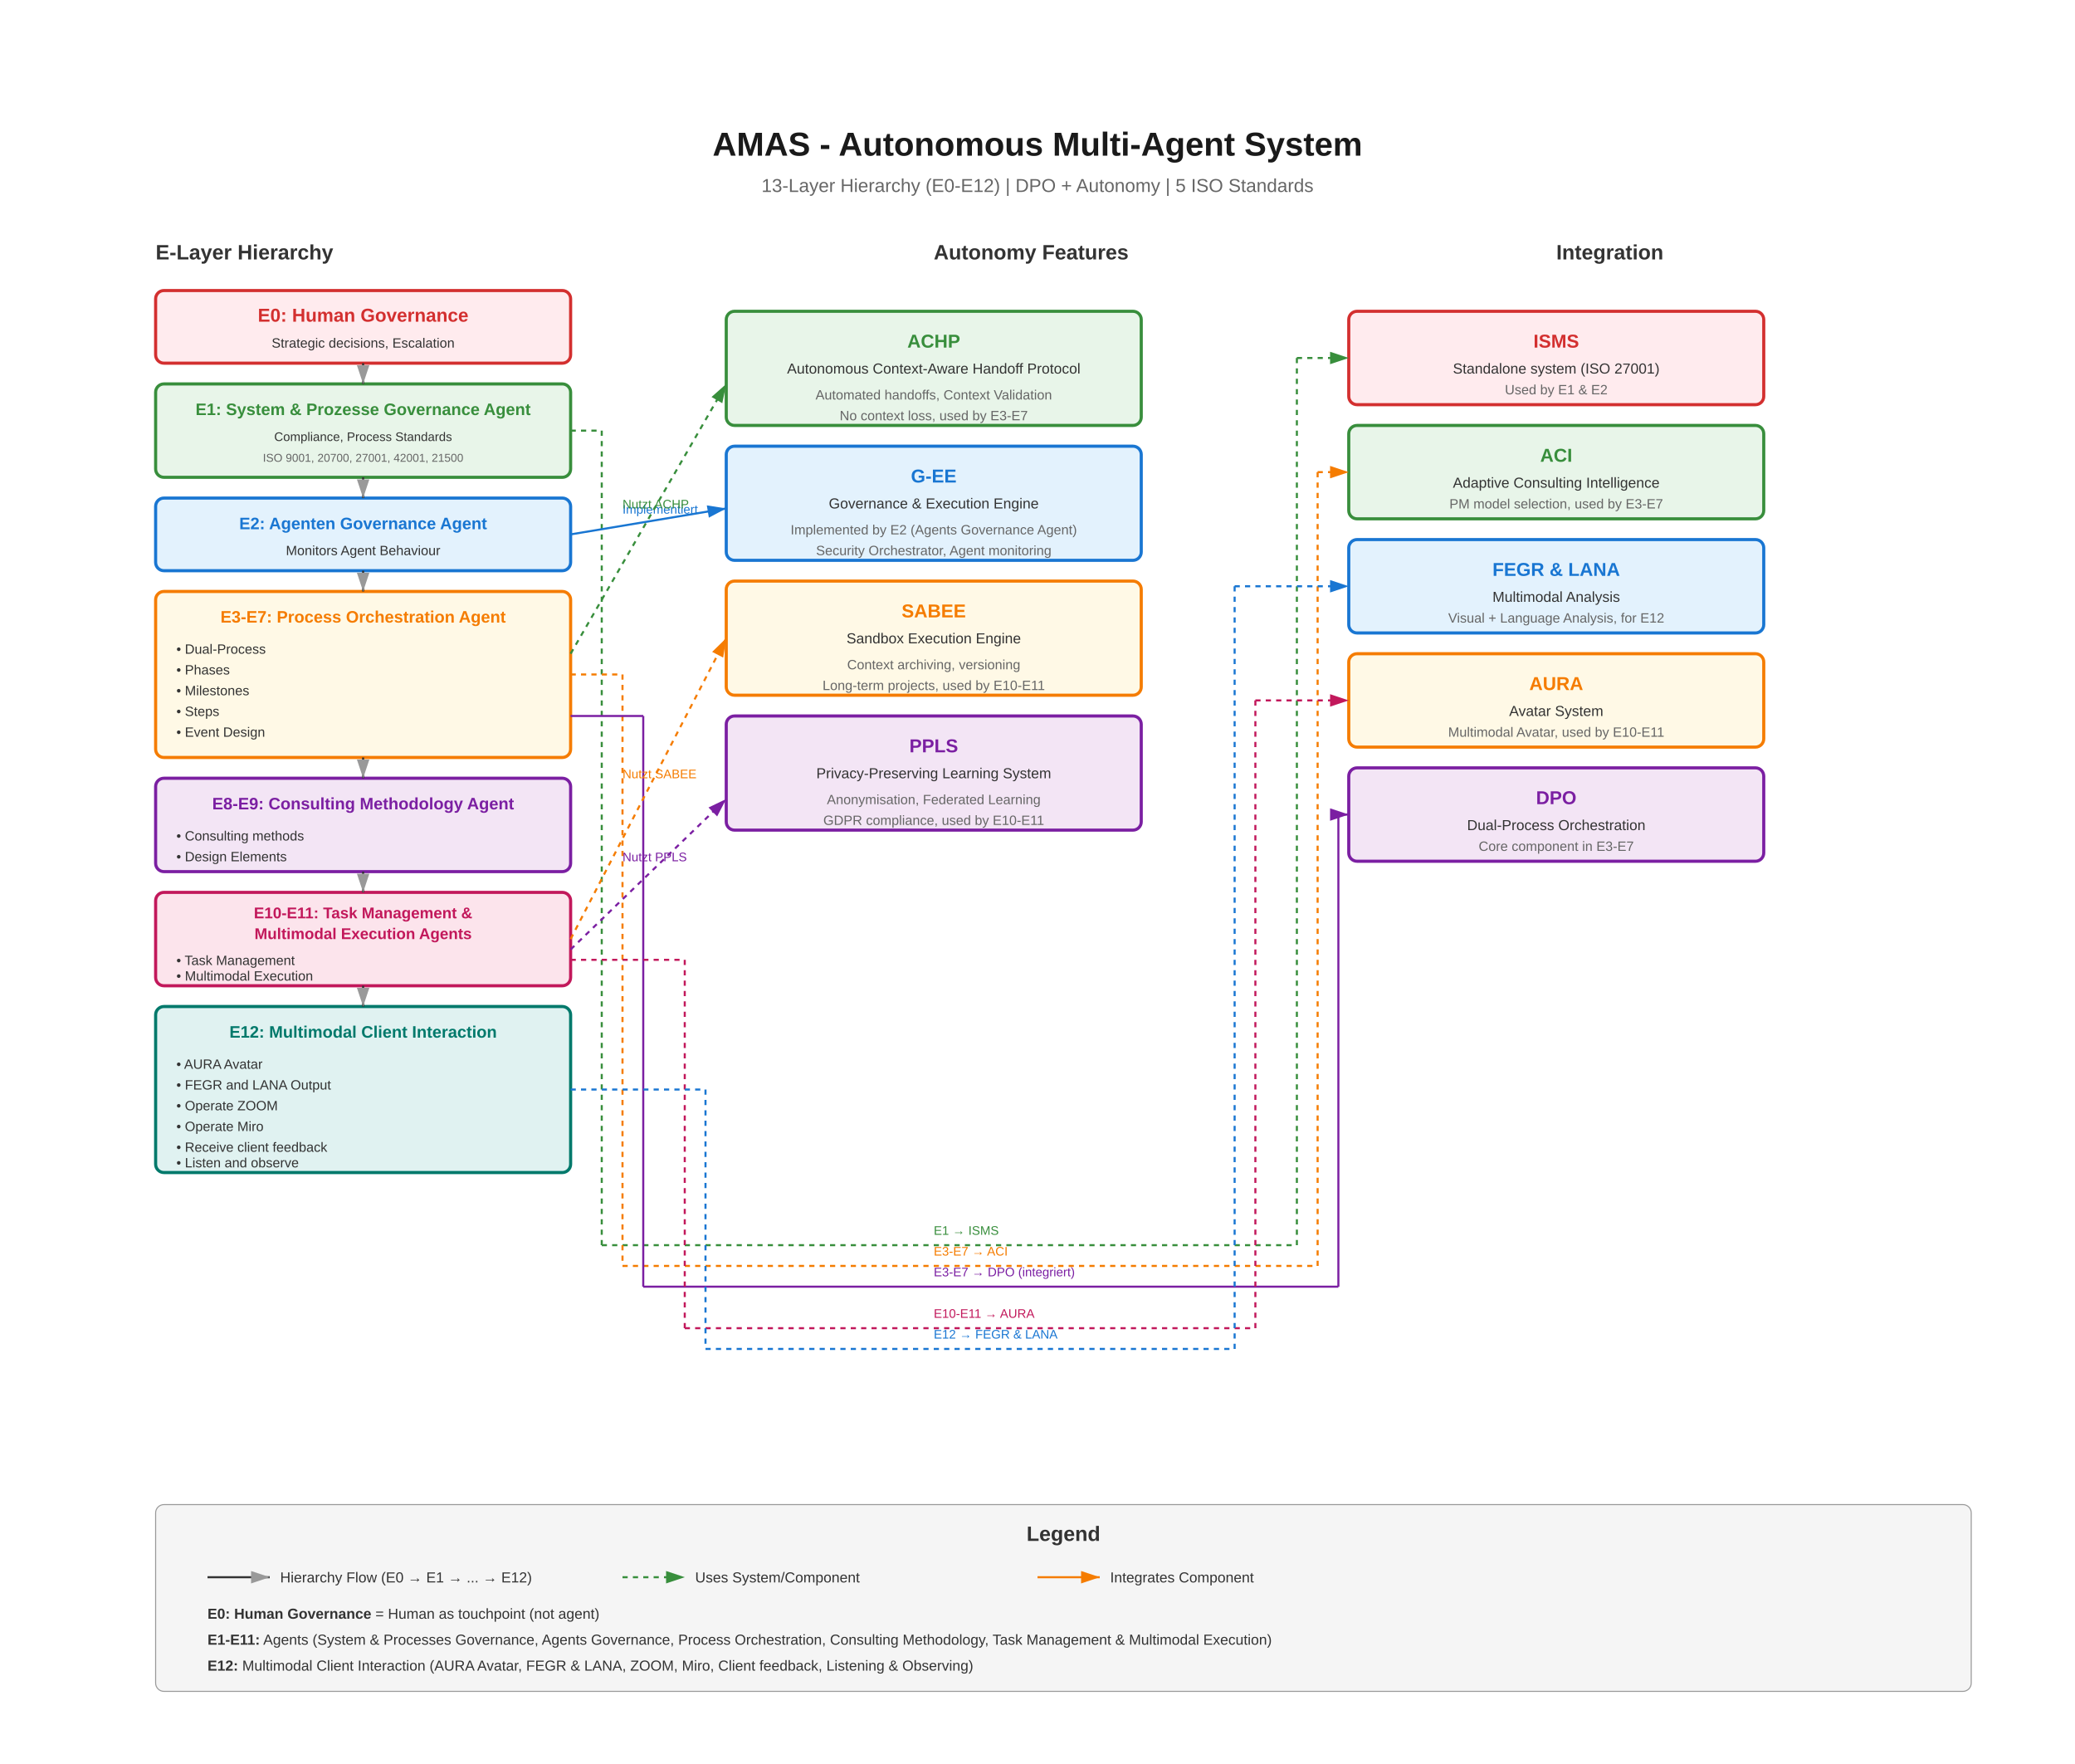
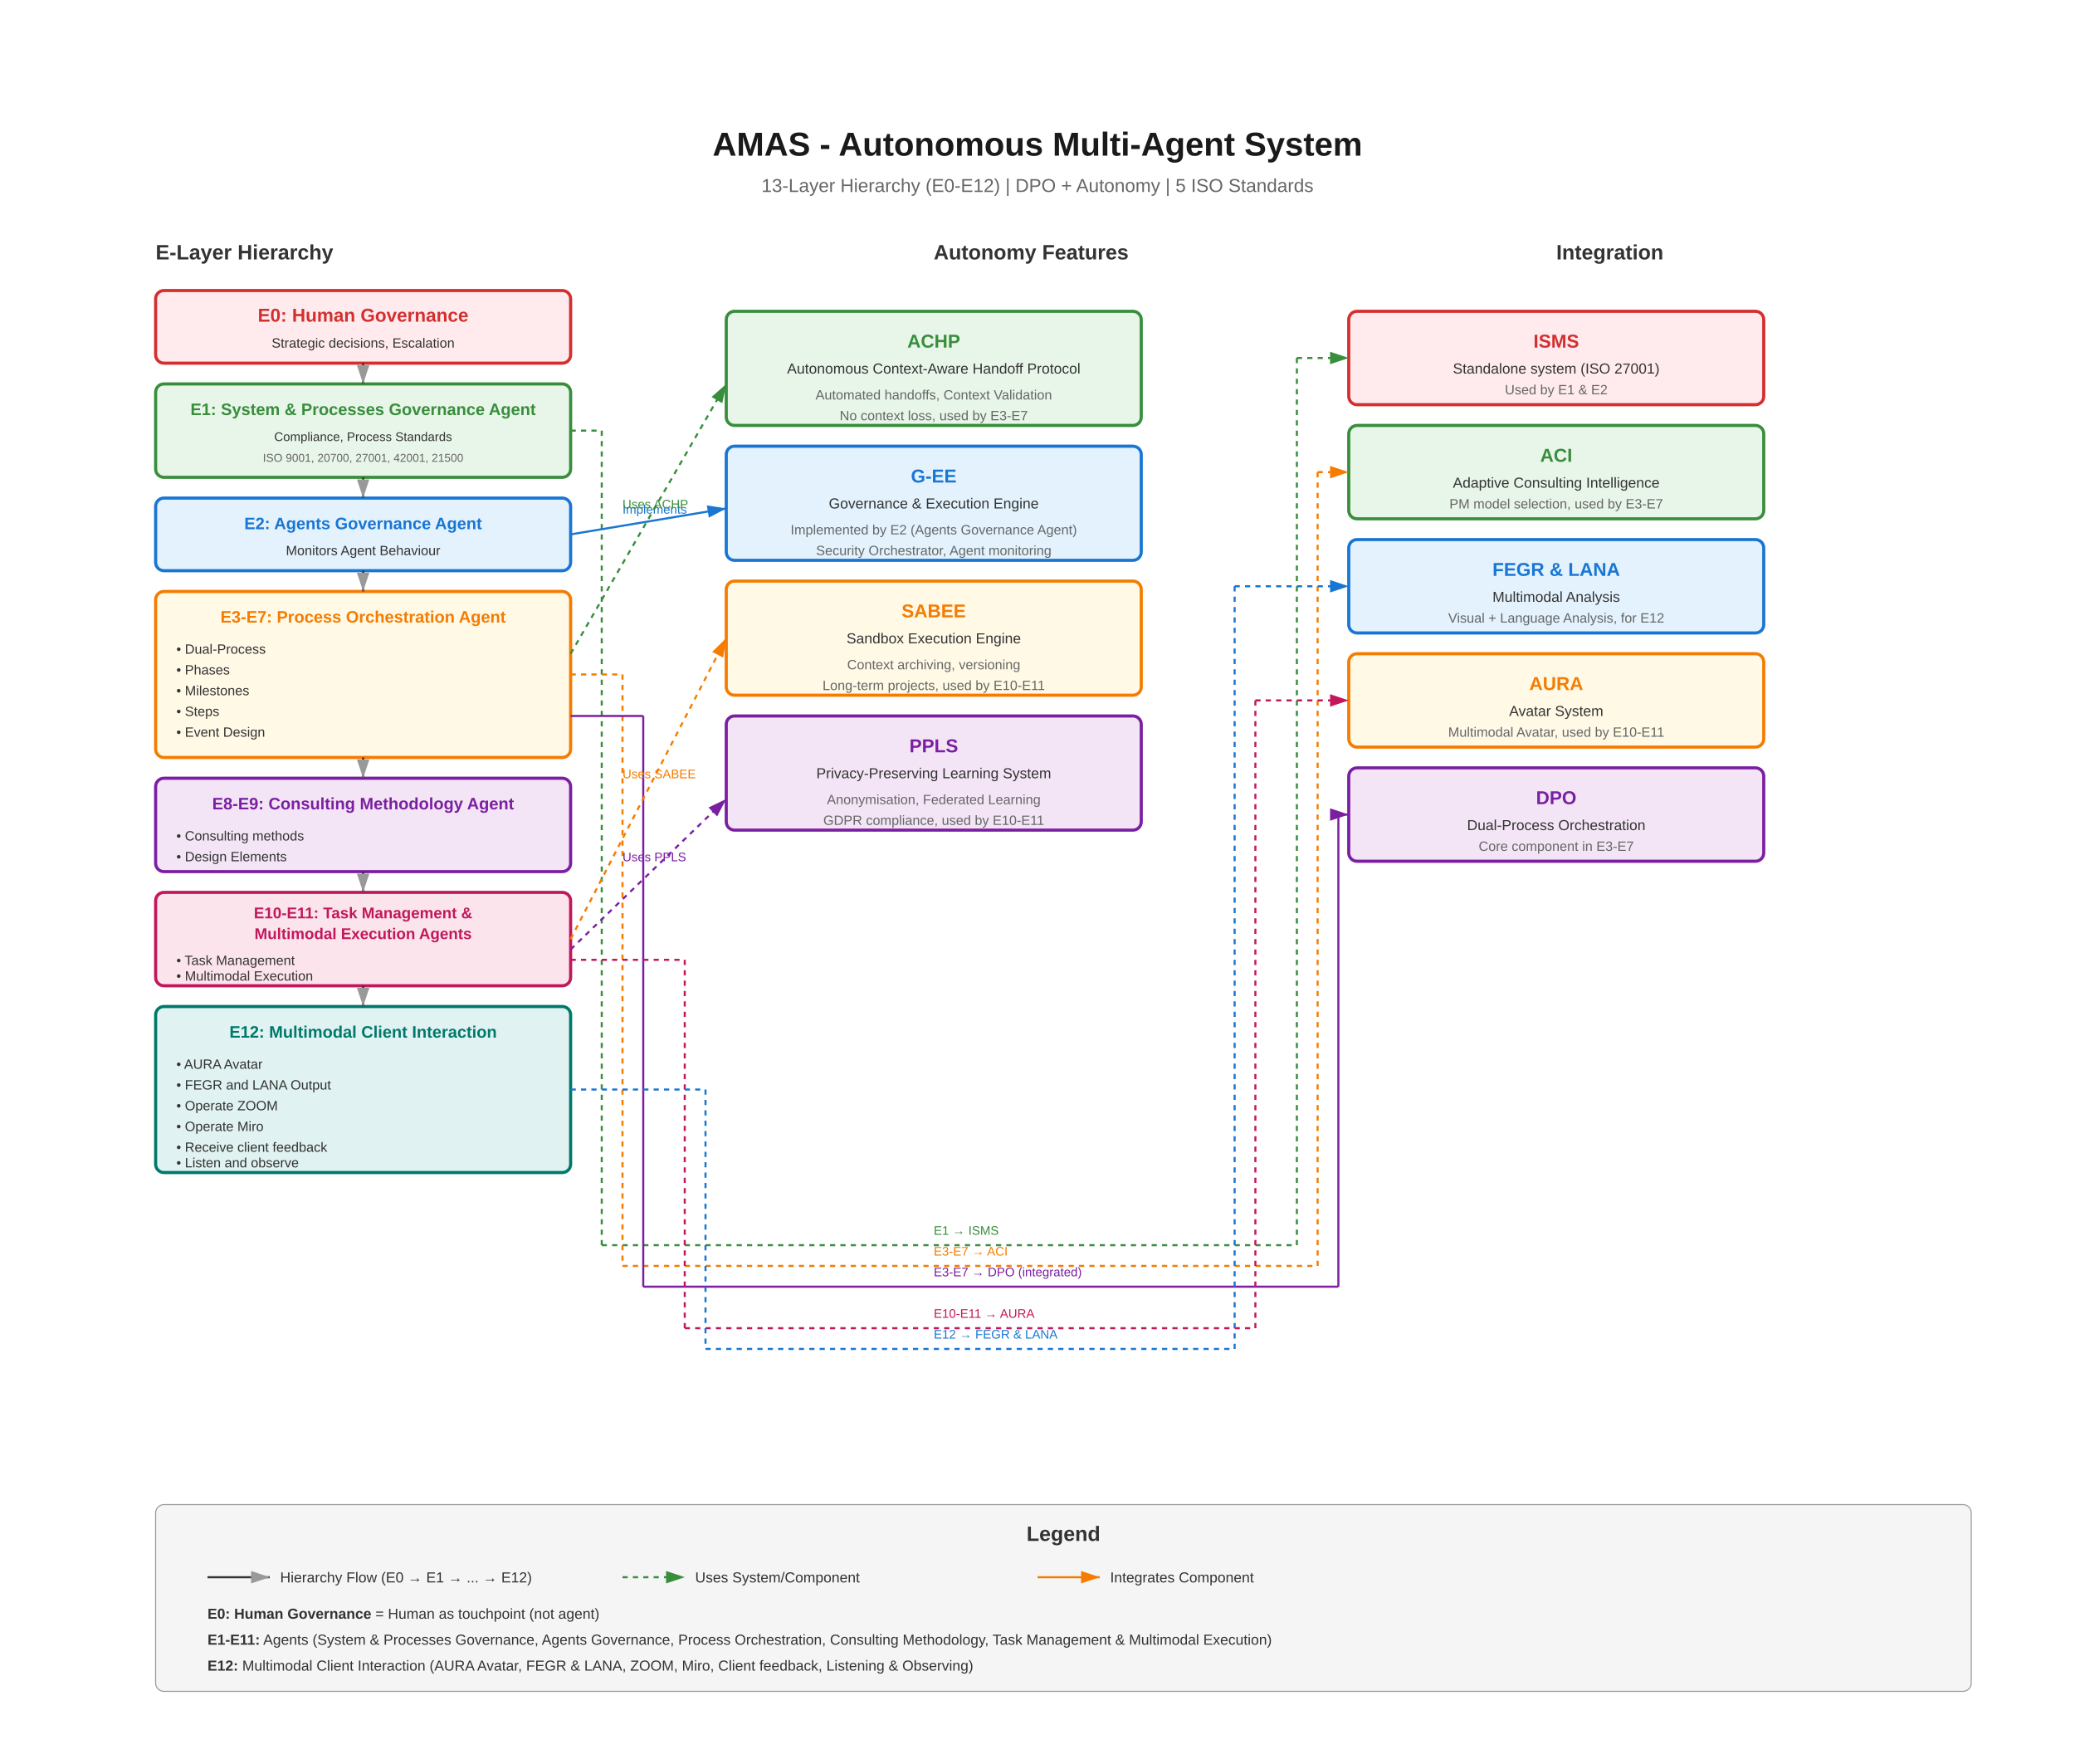
<svg xmlns="http://www.w3.org/2000/svg" viewBox="-100 -100 2000 1700" width="2000" height="1700">
  <rect x="-100" y="-100" width="2000" height="1700" fill="white" />
  <text x="900" y="50" font-family="Arial, sans-serif" font-size="32" font-weight="bold" text-anchor="middle" fill="#1a1a1a">
    AMAS - Autonomous Multi-Agent System
  </text>
  <text x="900" y="85" font-family="Arial, sans-serif" font-size="18" text-anchor="middle" fill="#666">
    13-Layer Hierarchy (E0-E12) | DPO + Autonomy | 5 ISO Standards
  </text>
  <defs>
    <marker id="arrowblue" markerWidth="10" markerHeight="10" refX="9" refY="3" orient="auto" markerUnits="strokeWidth">
      <path d="M0,0 L0,6 L9,3 z" fill="#1976d2" />
    </marker>
    <marker id="arrowgreen" markerWidth="10" markerHeight="10" refX="9" refY="3" orient="auto" markerUnits="strokeWidth">
      <path d="M0,0 L0,6 L9,3 z" fill="#388e3c" />
    </marker>
    <marker id="arroworange" markerWidth="10" markerHeight="10" refX="9" refY="3" orient="auto" markerUnits="strokeWidth">
      <path d="M0,0 L0,6 L9,3 z" fill="#f57c00" />
    </marker>
    <marker id="arrowpurple" markerWidth="10" markerHeight="10" refX="9" refY="3" orient="auto" markerUnits="strokeWidth">
      <path d="M0,0 L0,6 L9,3 z" fill="#7b1fa2" />
    </marker>
    <marker id="arrowpink" markerWidth="10" markerHeight="10" refX="9" refY="3" orient="auto" markerUnits="strokeWidth">
      <path d="M0,0 L0,6 L9,3 z" fill="#c2185b" />
    </marker>
    <marker id="arrowgray" markerWidth="10" markerHeight="10" refX="9" refY="3" orient="auto" markerUnits="strokeWidth">
      <path d="M0,0 L0,6 L9,3 z" fill="#999" />
    </marker>
  </defs>
  <text x="50" y="150" font-family="Arial, sans-serif" font-size="20" font-weight="bold" fill="#333">
    E-Layer Hierarchy
  </text>
  <rect x="50" y="180" width="400" height="70" fill="#ffebee" stroke="#d32f2f" stroke-width="3" rx="8" />
  <text x="250" y="210" font-family="Arial, sans-serif" font-size="18" font-weight="bold" text-anchor="middle" fill="#d32f2f">
    E0: Human Governance
  </text>
  <text x="250" y="235" font-family="Arial, sans-serif" font-size="13" text-anchor="middle" fill="#333">
    Strategic decisions, Escalation
  </text>
  <rect x="50" y="270" width="400" height="90" fill="#e8f5e9" stroke="#388e3c" stroke-width="3" rx="8" />
  <text x="250" y="300" font-family="Arial, sans-serif" font-size="16" font-weight="bold" text-anchor="middle" fill="#388e3c">
-     E1: System &amp; Prozesse Governance Agent
+     E1: System &amp; Processes Governance Agent
  </text>
  <text x="250" y="325" font-family="Arial, sans-serif" font-size="12" text-anchor="middle" fill="#333">
    Compliance, Process Standards
  </text>
  <text x="250" y="345" font-family="Arial, sans-serif" font-size="11" text-anchor="middle" fill="#666">
    ISO 9001, 20700, 27001, 42001, 21500
  </text>
  <rect x="50" y="380" width="400" height="70" fill="#e3f2fd" stroke="#1976d2" stroke-width="3" rx="8" />
  <text x="250" y="410" font-family="Arial, sans-serif" font-size="16" font-weight="bold" text-anchor="middle" fill="#1976d2">
-     E2: Agenten Governance Agent
+     E2: Agents Governance Agent
  </text>
  <text x="250" y="435" font-family="Arial, sans-serif" font-size="13" text-anchor="middle" fill="#333">
    Monitors Agent Behaviour
  </text>
  <rect x="50" y="470" width="400" height="160" fill="#fff9e6" stroke="#f57c00" stroke-width="3" rx="8" />
  <text x="250" y="500" font-family="Arial, sans-serif" font-size="16" font-weight="bold" text-anchor="middle" fill="#f57c00">
    E3-E7: Process Orchestration Agent
  </text>
  <text x="70" y="530" font-family="Arial, sans-serif" font-size="13" fill="#333">• Dual-Process</text>
  <text x="70" y="550" font-family="Arial, sans-serif" font-size="13" fill="#333">• Phases</text>
  <text x="70" y="570" font-family="Arial, sans-serif" font-size="13" fill="#333">• Milestones</text>
  <text x="70" y="590" font-family="Arial, sans-serif" font-size="13" fill="#333">• Steps</text>
  <text x="70" y="610" font-family="Arial, sans-serif" font-size="13" fill="#333">• Event Design</text>
  <rect x="50" y="650" width="400" height="90" fill="#f3e5f5" stroke="#7b1fa2" stroke-width="3" rx="8" />
  <text x="250" y="680" font-family="Arial, sans-serif" font-size="16" font-weight="bold" text-anchor="middle" fill="#7b1fa2">
    E8-E9: Consulting Methodology Agent
  </text>
  <text x="70" y="710" font-family="Arial, sans-serif" font-size="13" fill="#333">• Consulting methods</text>
  <text x="70" y="730" font-family="Arial, sans-serif" font-size="13" fill="#333">• Design Elements</text>
  <rect x="50" y="760" width="400" height="90" fill="#fce4ec" stroke="#c2185b" stroke-width="3" rx="8" />
  <text x="250" y="785" font-family="Arial, sans-serif" font-size="15" font-weight="bold" text-anchor="middle" fill="#c2185b">
    E10-E11: Task Management &amp;
  </text>
  <text x="250" y="805" font-family="Arial, sans-serif" font-size="15" font-weight="bold" text-anchor="middle" fill="#c2185b">
    Multimodal Execution Agents
  </text>
  <text x="70" y="830" font-family="Arial, sans-serif" font-size="13" fill="#333">• Task Management</text>
  <text x="70" y="845" font-family="Arial, sans-serif" font-size="13" fill="#333">• Multimodal Execution</text>
  <rect x="50" y="870" width="400" height="160" fill="#e0f2f1" stroke="#00796b" stroke-width="3" rx="8" />
  <text x="250" y="900" font-family="Arial, sans-serif" font-size="16" font-weight="bold" text-anchor="middle" fill="#00796b">
    E12: Multimodal Client Interaction
  </text>
  <text x="70" y="930" font-family="Arial, sans-serif" font-size="13" fill="#333">• AURA Avatar</text>
  <text x="70" y="950" font-family="Arial, sans-serif" font-size="13" fill="#333">• FEGR and LANA Output</text>
  <text x="70" y="970" font-family="Arial, sans-serif" font-size="13" fill="#333">• Operate ZOOM</text>
  <text x="70" y="990" font-family="Arial, sans-serif" font-size="13" fill="#333">• Operate Miro</text>
  <text x="70" y="1010" font-family="Arial, sans-serif" font-size="13" fill="#333">• Receive client feedback</text>
  <text x="70" y="1025" font-family="Arial, sans-serif" font-size="13" fill="#333">• Listen and observe</text>
  <line x1="250" y1="250" x2="250" y2="270" stroke="#333" stroke-width="2" marker-end="url(#arrowgray)" />
  <line x1="250" y1="360" x2="250" y2="380" stroke="#333" stroke-width="2" marker-end="url(#arrowgray)" />
  <line x1="250" y1="450" x2="250" y2="470" stroke="#333" stroke-width="2" marker-end="url(#arrowgray)" />
  <line x1="250" y1="630" x2="250" y2="650" stroke="#333" stroke-width="2" marker-end="url(#arrowgray)" />
  <line x1="250" y1="740" x2="250" y2="760" stroke="#333" stroke-width="2" marker-end="url(#arrowgray)" />
  <line x1="250" y1="850" x2="250" y2="870" stroke="#333" stroke-width="2" marker-end="url(#arrowgray)" />
  <text x="800" y="150" font-family="Arial, sans-serif" font-size="20" font-weight="bold" fill="#333">
    Autonomy Features
  </text>
  <rect x="600" y="200" width="400" height="110" fill="#e8f5e9" stroke="#388e3c" stroke-width="3" rx="8" />
  <text x="800" y="235" font-family="Arial, sans-serif" font-size="18" font-weight="bold" text-anchor="middle" fill="#388e3c">
    ACHP
  </text>
  <text x="800" y="260" font-family="Arial, sans-serif" font-size="14" text-anchor="middle" fill="#333">
    Autonomous Context-Aware Handoff Protocol
  </text>
  <text x="800" y="285" font-family="Arial, sans-serif" font-size="13" text-anchor="middle" fill="#666">
    Automated handoffs, Context Validation
  </text>
  <text x="800" y="305" font-family="Arial, sans-serif" font-size="13" text-anchor="middle" fill="#666">
    No context loss, used by E3-E7
  </text>
  <rect x="600" y="330" width="400" height="110" fill="#e3f2fd" stroke="#1976d2" stroke-width="3" rx="8" />
  <text x="800" y="365" font-family="Arial, sans-serif" font-size="18" font-weight="bold" text-anchor="middle" fill="#1976d2">
    G-EE
  </text>
  <text x="800" y="390" font-family="Arial, sans-serif" font-size="14" text-anchor="middle" fill="#333">
    Governance &amp; Execution Engine
  </text>
  <text x="800" y="415" font-family="Arial, sans-serif" font-size="13" text-anchor="middle" fill="#666">
    Implemented by E2 (Agents Governance Agent)
  </text>
  <text x="800" y="435" font-family="Arial, sans-serif" font-size="13" text-anchor="middle" fill="#666">
    Security Orchestrator, Agent monitoring
  </text>
  <rect x="600" y="460" width="400" height="110" fill="#fff9e6" stroke="#f57c00" stroke-width="3" rx="8" />
  <text x="800" y="495" font-family="Arial, sans-serif" font-size="18" font-weight="bold" text-anchor="middle" fill="#f57c00">
    SABEE
  </text>
  <text x="800" y="520" font-family="Arial, sans-serif" font-size="14" text-anchor="middle" fill="#333">
    Sandbox Execution Engine
  </text>
  <text x="800" y="545" font-family="Arial, sans-serif" font-size="13" text-anchor="middle" fill="#666">
    Context archiving, versioning
  </text>
  <text x="800" y="565" font-family="Arial, sans-serif" font-size="13" text-anchor="middle" fill="#666">
    Long-term projects, used by E10-E11
  </text>
  <rect x="600" y="590" width="400" height="110" fill="#f3e5f5" stroke="#7b1fa2" stroke-width="3" rx="8" />
  <text x="800" y="625" font-family="Arial, sans-serif" font-size="18" font-weight="bold" text-anchor="middle" fill="#7b1fa2">
    PPLS
  </text>
  <text x="800" y="650" font-family="Arial, sans-serif" font-size="14" text-anchor="middle" fill="#333">
    Privacy-Preserving Learning System
  </text>
  <text x="800" y="675" font-family="Arial, sans-serif" font-size="13" text-anchor="middle" fill="#666">
    Anonymisation, Federated Learning
  </text>
  <text x="800" y="695" font-family="Arial, sans-serif" font-size="13" text-anchor="middle" fill="#666">
    GDPR compliance, used by E10-E11
  </text>
  <text x="1400" y="150" font-family="Arial, sans-serif" font-size="20" font-weight="bold" fill="#333">
    Integration
  </text>
  <rect x="1200" y="200" width="400" height="90" fill="#ffebee" stroke="#d32f2f" stroke-width="3" rx="8" />
  <text x="1400" y="235" font-family="Arial, sans-serif" font-size="18" font-weight="bold" text-anchor="middle" fill="#d32f2f">
    ISMS
  </text>
  <text x="1400" y="260" font-family="Arial, sans-serif" font-size="14" text-anchor="middle" fill="#333">
    Standalone system (ISO 27001)
  </text>
  <text x="1400" y="280" font-family="Arial, sans-serif" font-size="13" text-anchor="middle" fill="#666">
    Used by E1 &amp; E2
  </text>
  <rect x="1200" y="310" width="400" height="90" fill="#e8f5e9" stroke="#388e3c" stroke-width="3" rx="8" />
  <text x="1400" y="345" font-family="Arial, sans-serif" font-size="18" font-weight="bold" text-anchor="middle" fill="#388e3c">
    ACI
  </text>
  <text x="1400" y="370" font-family="Arial, sans-serif" font-size="14" text-anchor="middle" fill="#333">
    Adaptive Consulting Intelligence
  </text>
  <text x="1400" y="390" font-family="Arial, sans-serif" font-size="13" text-anchor="middle" fill="#666">
    PM model selection, used by E3-E7
  </text>
  <rect x="1200" y="420" width="400" height="90" fill="#e3f2fd" stroke="#1976d2" stroke-width="3" rx="8" />
  <text x="1400" y="455" font-family="Arial, sans-serif" font-size="18" font-weight="bold" text-anchor="middle" fill="#1976d2">
    FEGR &amp; LANA
  </text>
  <text x="1400" y="480" font-family="Arial, sans-serif" font-size="14" text-anchor="middle" fill="#333">
    Multimodal Analysis
  </text>
  <text x="1400" y="500" font-family="Arial, sans-serif" font-size="13" text-anchor="middle" fill="#666">
    Visual + Language Analysis, for E12
  </text>
  <rect x="1200" y="530" width="400" height="90" fill="#fff9e6" stroke="#f57c00" stroke-width="3" rx="8" />
  <text x="1400" y="565" font-family="Arial, sans-serif" font-size="18" font-weight="bold" text-anchor="middle" fill="#f57c00">
    AURA
  </text>
  <text x="1400" y="590" font-family="Arial, sans-serif" font-size="14" text-anchor="middle" fill="#333">
    Avatar System
  </text>
  <text x="1400" y="610" font-family="Arial, sans-serif" font-size="13" text-anchor="middle" fill="#666">
    Multimodal Avatar, used by E10-E11
  </text>
  <rect x="1200" y="640" width="400" height="90" fill="#f3e5f5" stroke="#7b1fa2" stroke-width="3" rx="8" />
  <text x="1400" y="675" font-family="Arial, sans-serif" font-size="18" font-weight="bold" text-anchor="middle" fill="#7b1fa2">
    DPO
  </text>
  <text x="1400" y="700" font-family="Arial, sans-serif" font-size="14" text-anchor="middle" fill="#333">
    Dual-Process Orchestration
  </text>
  <text x="1400" y="720" font-family="Arial, sans-serif" font-size="13" text-anchor="middle" fill="#666">
    Core component in E3-E7
  </text>
  <line x1="450" y1="315" x2="480" y2="315" stroke="#388e3c" stroke-width="2" stroke-dasharray="5,5" />
  <line x1="480" y1="315" x2="480" y2="1100" stroke="#388e3c" stroke-width="2" stroke-dasharray="5,5" />
  <line x1="480" y1="1100" x2="1150" y2="1100" stroke="#388e3c" stroke-width="2" stroke-dasharray="5,5" />
  <line x1="1150" y1="1100" x2="1150" y2="245" stroke="#388e3c" stroke-width="2" stroke-dasharray="5,5" />
  <line x1="1150" y1="245" x2="1200" y2="245" stroke="#388e3c" stroke-width="2" stroke-dasharray="5,5" marker-end="url(#arrowgreen)" />
  <text x="800" y="1090" font-family="Arial, sans-serif" font-size="12" fill="#388e3c">E1 → ISMS</text>
  <line x1="450" y1="415" x2="600" y2="390" stroke="#1976d2" stroke-width="2" marker-end="url(#arrowblue)" />
-   <text x="500" y="395" font-family="Arial, sans-serif" font-size="12" fill="#1976d2">Implementiert</text>
+   <text x="500" y="395" font-family="Arial, sans-serif" font-size="12" fill="#1976d2">Implements</text>
  <line x1="450" y1="530" x2="600" y2="270" stroke="#388e3c" stroke-width="2" stroke-dasharray="5,5" marker-end="url(#arrowgreen)" />
-   <text x="500" y="390" font-family="Arial, sans-serif" font-size="12" fill="#388e3c">Nutzt ACHP</text>
+   <text x="500" y="390" font-family="Arial, sans-serif" font-size="12" fill="#388e3c">Uses ACHP</text>
  <line x1="450" y1="550" x2="500" y2="550" stroke="#f57c00" stroke-width="2" stroke-dasharray="5,5" />
  <line x1="500" y1="550" x2="500" y2="1120" stroke="#f57c00" stroke-width="2" stroke-dasharray="5,5" />
  <line x1="500" y1="1120" x2="1170" y2="1120" stroke="#f57c00" stroke-width="2" stroke-dasharray="5,5" />
  <line x1="1170" y1="1120" x2="1170" y2="355" stroke="#f57c00" stroke-width="2" stroke-dasharray="5,5" />
  <line x1="1170" y1="355" x2="1200" y2="355" stroke="#f57c00" stroke-width="2" stroke-dasharray="5,5" marker-end="url(#arroworange)" />
  <text x="800" y="1110" font-family="Arial, sans-serif" font-size="12" fill="#f57c00">E3-E7 → ACI</text>
  <line x1="450" y1="590" x2="520" y2="590" stroke="#7b1fa2" stroke-width="2" />
  <line x1="520" y1="590" x2="520" y2="1140" stroke="#7b1fa2" stroke-width="2" />
  <line x1="520" y1="1140" x2="1190" y2="1140" stroke="#7b1fa2" stroke-width="2" />
  <line x1="1190" y1="1140" x2="1190" y2="685" stroke="#7b1fa2" stroke-width="2" />
  <line x1="1190" y1="685" x2="1200" y2="685" stroke="#7b1fa2" stroke-width="2" marker-end="url(#arrowpurple)" />
-   <text x="800" y="1130" font-family="Arial, sans-serif" font-size="12" fill="#7b1fa2">E3-E7 → DPO (integriert)</text>
+   <text x="800" y="1130" font-family="Arial, sans-serif" font-size="12" fill="#7b1fa2">E3-E7 → DPO (integrated)</text>
  <line x1="450" y1="805" x2="600" y2="515" stroke="#f57c00" stroke-width="2" stroke-dasharray="5,5" marker-end="url(#arroworange)" />
-   <text x="500" y="650" font-family="Arial, sans-serif" font-size="12" fill="#f57c00">Nutzt SABEE</text>
+   <text x="500" y="650" font-family="Arial, sans-serif" font-size="12" fill="#f57c00">Uses SABEE</text>
  <line x1="450" y1="815" x2="600" y2="670" stroke="#7b1fa2" stroke-width="2" stroke-dasharray="5,5" marker-end="url(#arrowpurple)" />
-   <text x="500" y="730" font-family="Arial, sans-serif" font-size="12" fill="#7b1fa2">Nutzt PPLS</text>
+   <text x="500" y="730" font-family="Arial, sans-serif" font-size="12" fill="#7b1fa2">Uses PPLS</text>
  <line x1="450" y1="825" x2="560" y2="825" stroke="#c2185b" stroke-width="2" stroke-dasharray="5,5" />
  <line x1="560" y1="825" x2="560" y2="1180" stroke="#c2185b" stroke-width="2" stroke-dasharray="5,5" />
  <line x1="560" y1="1180" x2="1110" y2="1180" stroke="#c2185b" stroke-width="2" stroke-dasharray="5,5" />
  <line x1="1110" y1="1180" x2="1110" y2="575" stroke="#c2185b" stroke-width="2" stroke-dasharray="5,5" />
  <line x1="1110" y1="575" x2="1200" y2="575" stroke="#c2185b" stroke-width="2" stroke-dasharray="5,5" marker-end="url(#arrowpink)" />
  <text x="800" y="1170" font-family="Arial, sans-serif" font-size="12" fill="#c2185b">E10-E11 → AURA</text>
  <line x1="450" y1="950" x2="580" y2="950" stroke="#1976d2" stroke-width="2" stroke-dasharray="5,5" />
  <line x1="580" y1="950" x2="580" y2="1200" stroke="#1976d2" stroke-width="2" stroke-dasharray="5,5" />
  <line x1="580" y1="1200" x2="1090" y2="1200" stroke="#1976d2" stroke-width="2" stroke-dasharray="5,5" />
  <line x1="1090" y1="1200" x2="1090" y2="465" stroke="#1976d2" stroke-width="2" stroke-dasharray="5,5" />
  <line x1="1090" y1="465" x2="1200" y2="465" stroke="#1976d2" stroke-width="2" stroke-dasharray="5,5" marker-end="url(#arrowblue)" />
  <text x="800" y="1190" font-family="Arial, sans-serif" font-size="12" fill="#1976d2">E12 → FEGR &amp; LANA</text>
  <rect x="50" y="1350" width="1750" height="180" fill="#f5f5f5" stroke="#999" stroke-width="1" rx="8" />
  <text x="925" y="1385" font-family="Arial, sans-serif" font-size="20" font-weight="bold" text-anchor="middle" fill="#333">
    Legend
  </text>
  <line x1="100" y1="1420" x2="160" y2="1420" stroke="#333" stroke-width="2" marker-end="url(#arrowgray)" />
  <text x="170" y="1425" font-family="Arial, sans-serif" font-size="14" fill="#333">
    Hierarchy Flow (E0 → E1 → ... → E12)
  </text>
  <line x1="500" y1="1420" x2="560" y2="1420" stroke="#388e3c" stroke-width="2" stroke-dasharray="5,5" marker-end="url(#arrowgreen)" />
  <text x="570" y="1425" font-family="Arial, sans-serif" font-size="14" fill="#333">
    Uses System/Component
  </text>
  <line x1="900" y1="1420" x2="960" y2="1420" stroke="#f57c00" stroke-width="2" marker-end="url(#arroworange)" />
  <text x="970" y="1425" font-family="Arial, sans-serif" font-size="14" fill="#333">
    Integrates Component
  </text>
  <text x="100" y="1460" font-family="Arial, sans-serif" font-size="14" fill="#333">
    <tspan font-weight="bold">E0: Human Governance</tspan> = Human as touchpoint (not agent)
  </text>
  <text x="100" y="1485" font-family="Arial, sans-serif" font-size="14" fill="#333">
    <tspan font-weight="bold">E1-E11:</tspan> Agents (System &amp; Processes Governance, Agents Governance, Process Orchestration, Consulting Methodology, Task Management &amp; Multimodal Execution)
  </text>
  <text x="100" y="1510" font-family="Arial, sans-serif" font-size="14" fill="#333">
    <tspan font-weight="bold">E12:</tspan> Multimodal Client Interaction (AURA Avatar, FEGR &amp; LANA, ZOOM, Miro, Client feedback, Listening &amp; Observing)
  </text>
</svg>
